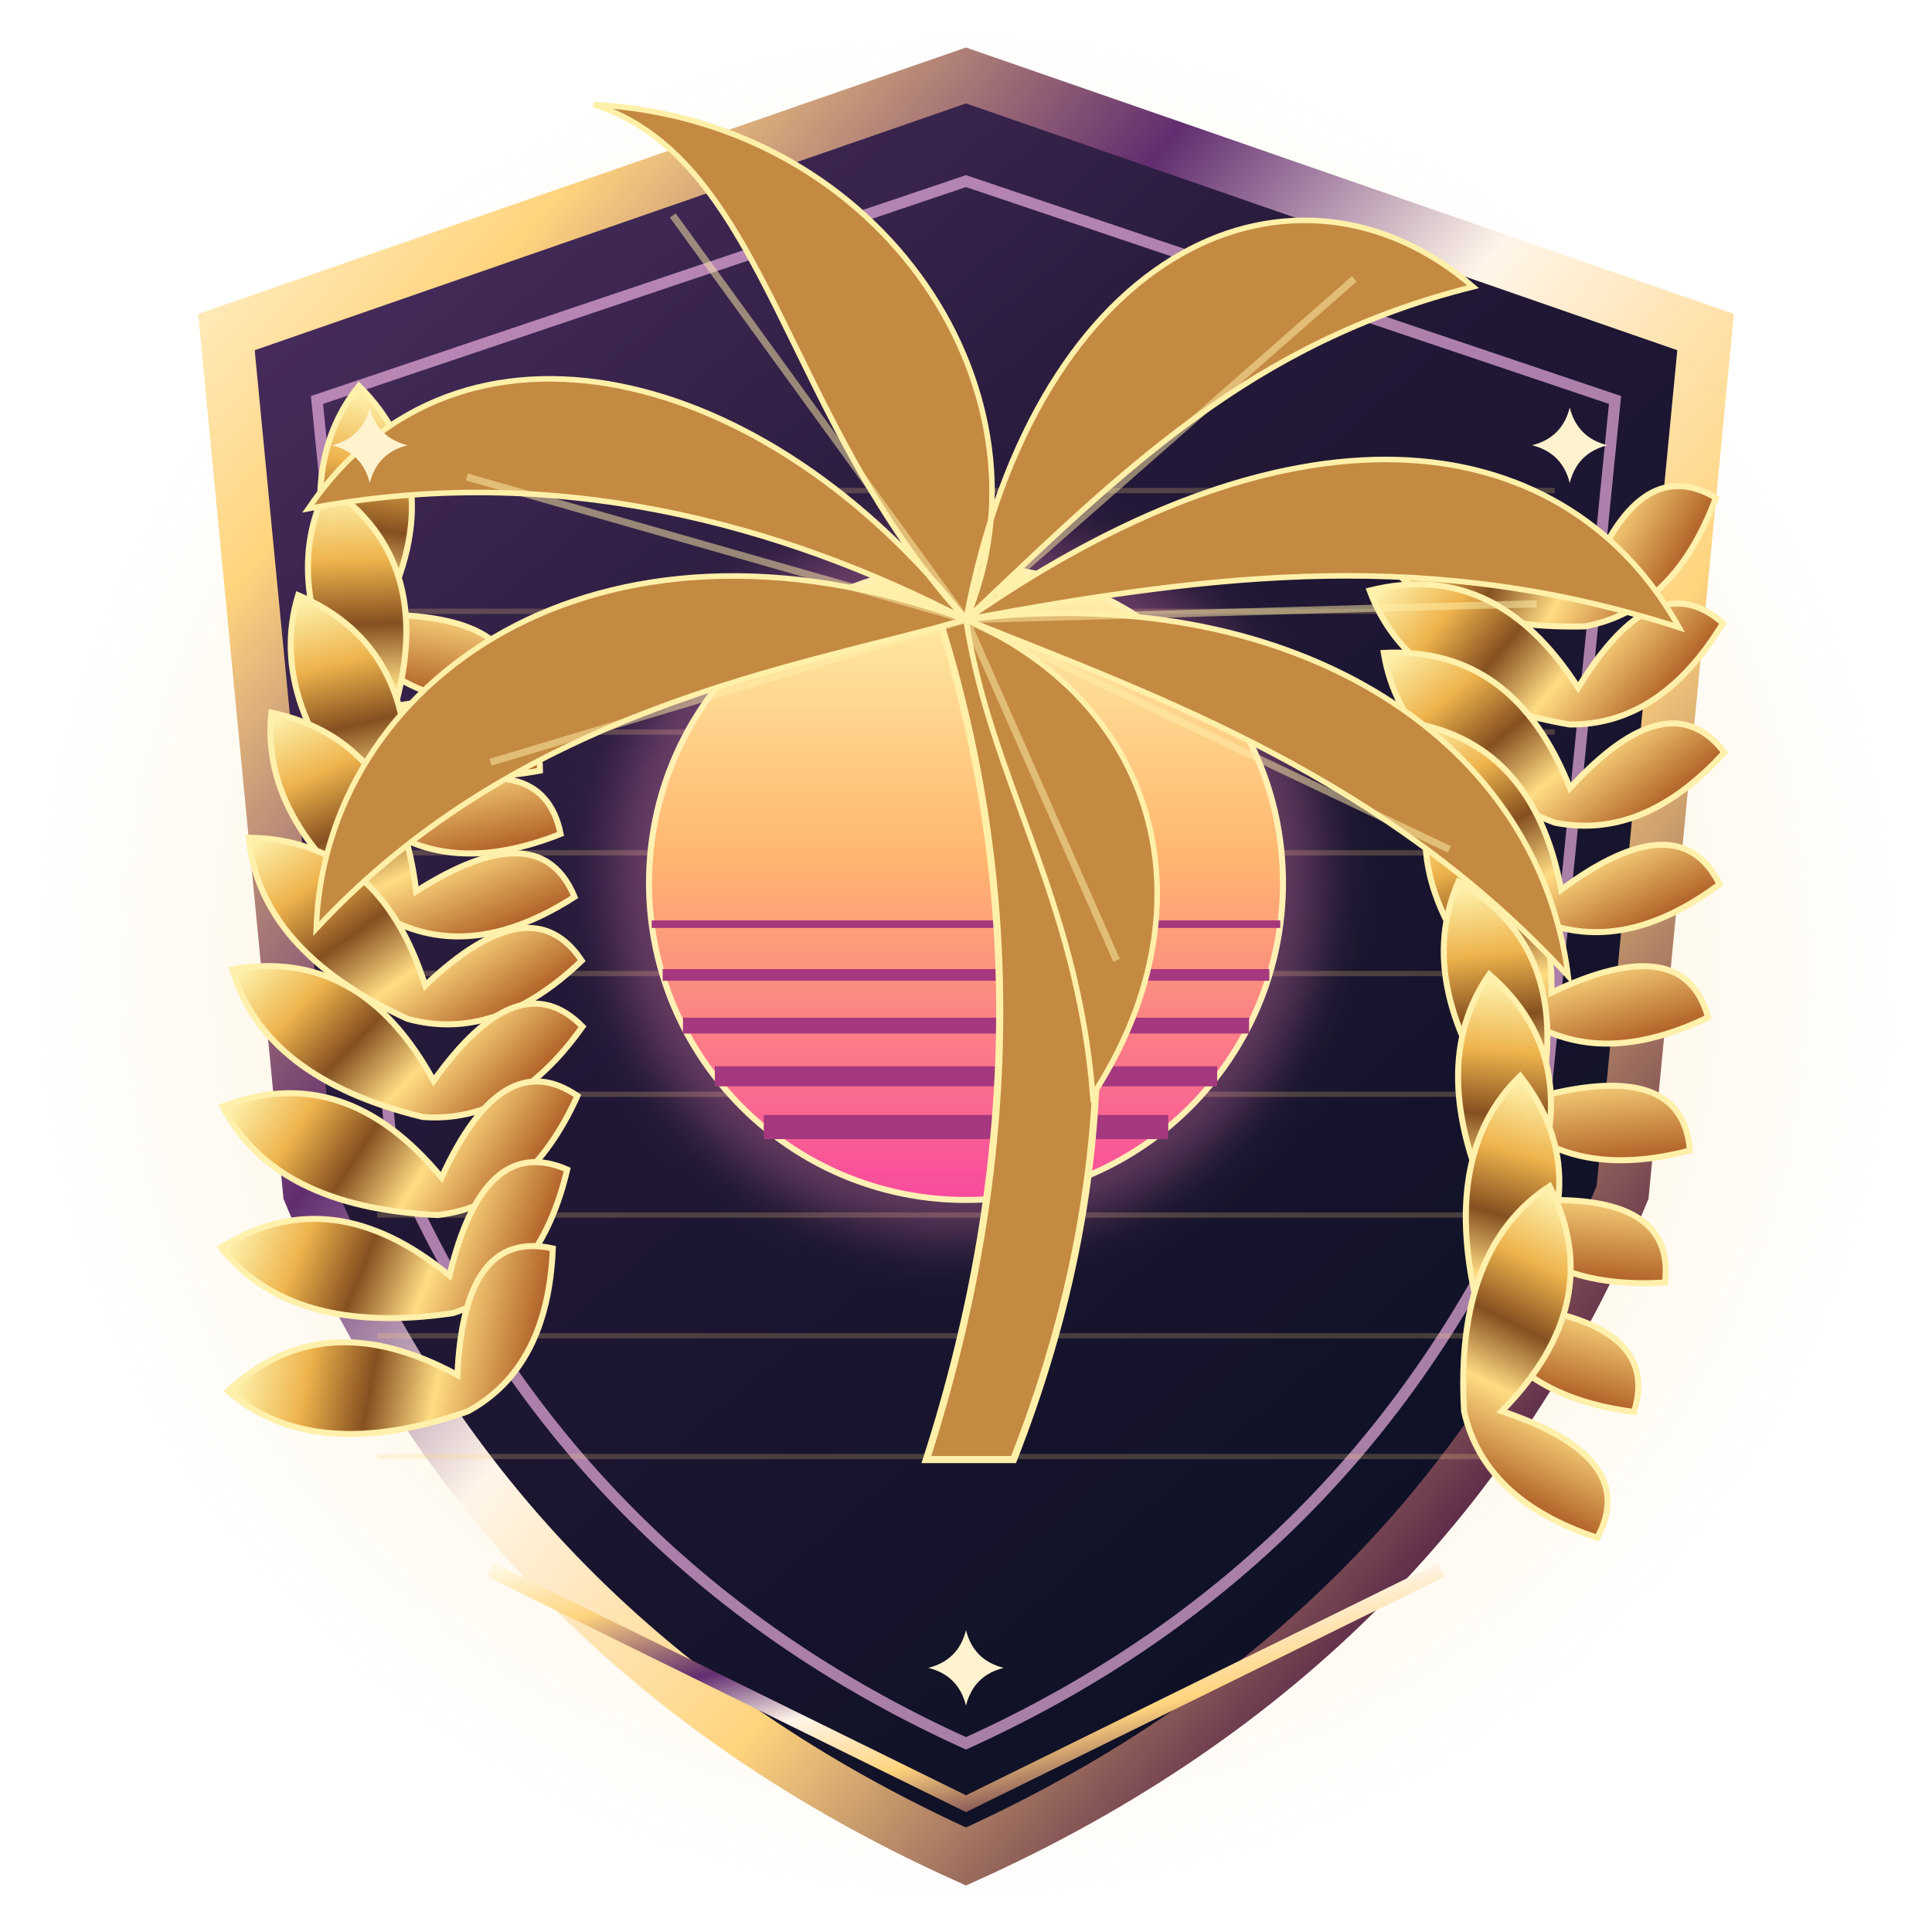
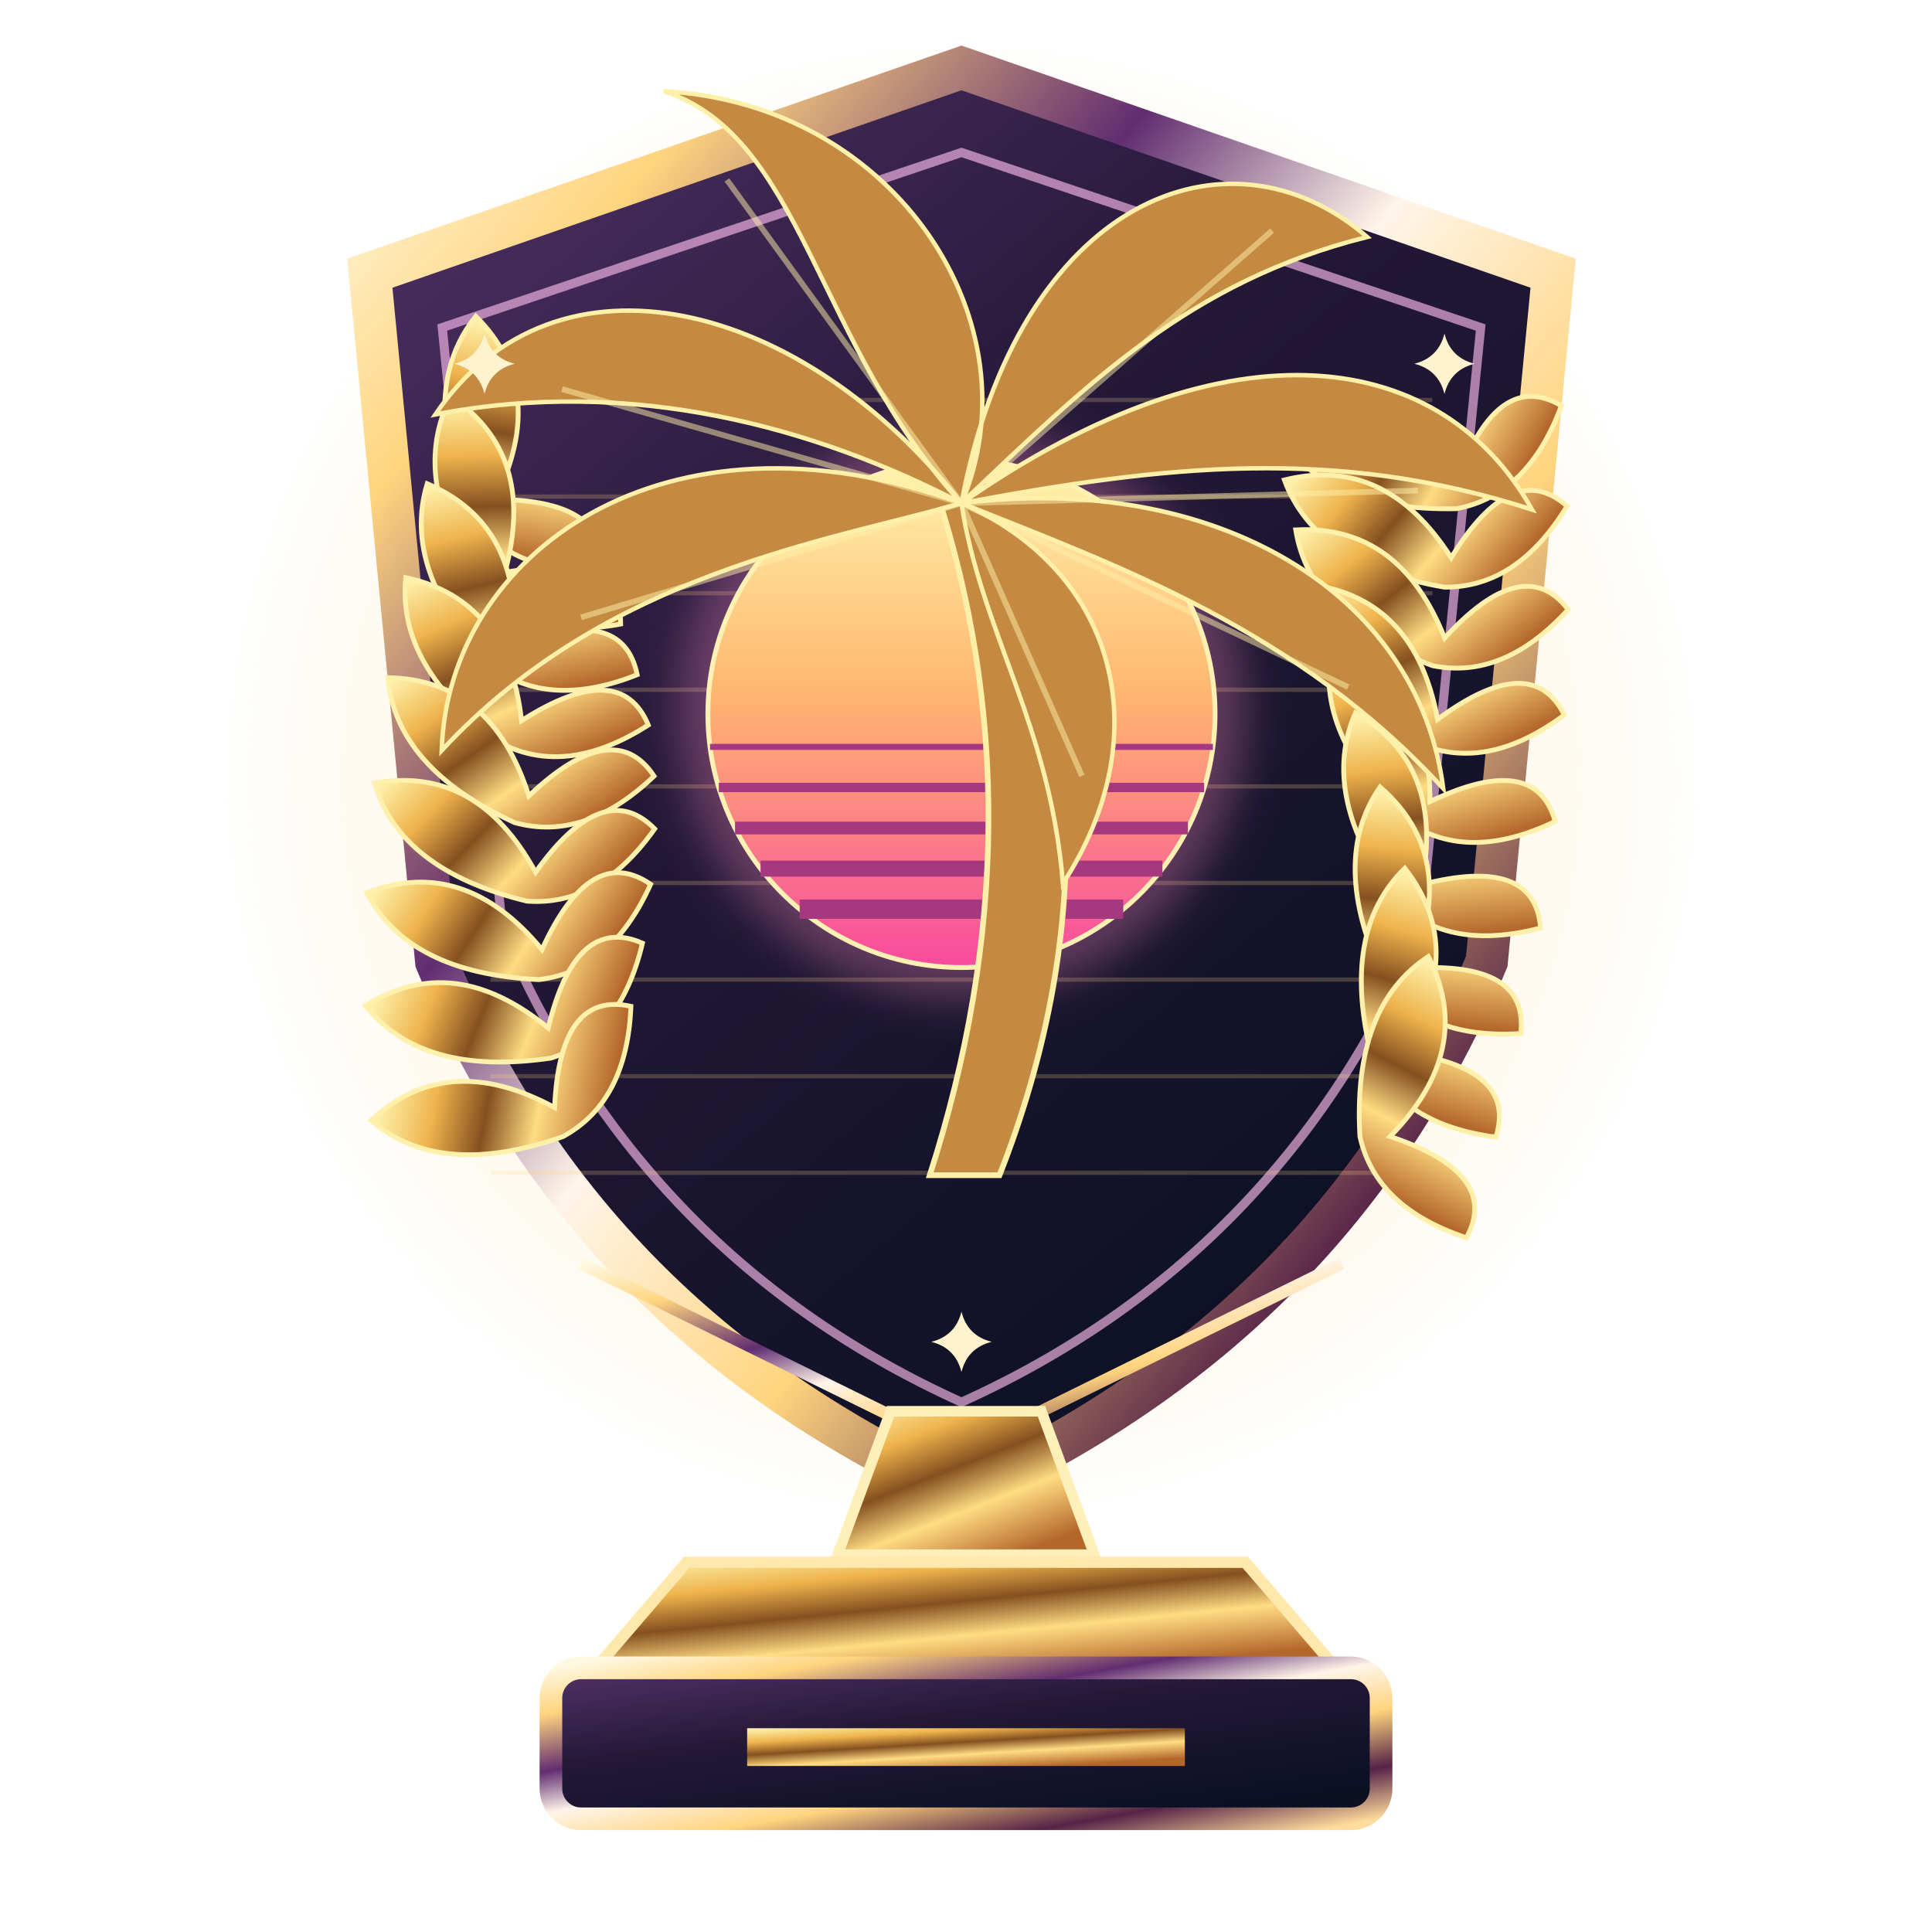
<svg xmlns="http://www.w3.org/2000/svg" viewBox="0 0 256 256" role="img" aria-label="Gold Palm">
  <defs>
    <linearGradient id="metal" x2="1" y2="1">
      <stop stop-color="#fff9e2" />
      <stop offset=".15" stop-color="#ffd47e" />
      <stop offset=".34" stop-color="#612d70" />
      <stop offset=".48" stop-color="#fff5e9" />
      <stop offset=".64" stop-color="#ffd47e" />
      <stop offset=".83" stop-color="#552347" />
      <stop offset="1" stop-color="#ffdc9c" />
    </linearGradient>
    <linearGradient id="gold" x2=".7" y2="1">
      <stop stop-color="#fff7b4" />
      <stop offset=".26" stop-color="#eeb34c" />
      <stop offset=".48" stop-color="#855020" />
      <stop offset=".7" stop-color="#ffdc83" />
      <stop offset="1" stop-color="#b4672b" />
    </linearGradient>
    <linearGradient id="pink" x2=".7" y2="1">
      <stop stop-color="#fff0fa" />
      <stop offset=".24" stop-color="#ff82bf" />
      <stop offset=".52" stop-color="#d72d8a" />
      <stop offset=".8" stop-color="#76204e" />
      <stop offset="1" stop-color="#ffb5e4" />
    </linearGradient>
    <linearGradient id="chrome" x2=".7" y2="1">
      <stop stop-color="#fff" />
      <stop offset=".26" stop-color="#8ce7ff" />
      <stop offset=".48" stop-color="#3d3575" />
      <stop offset=".56" stop-color="#f7f4ff" />
      <stop offset=".76" stop-color="#8192cb" />
      <stop offset="1" stop-color="#25304e" />
    </linearGradient>
    <linearGradient id="sun" x2="0" y2="1">
      <stop stop-color="#fff4ac" />
      <stop offset=".46" stop-color="#ffb66f" />
      <stop offset="1" stop-color="#f84a9e" />
    </linearGradient>
    <linearGradient id="body" x2=".7" y2="1">
      <stop stop-color="#533267" />
      <stop offset=".45" stop-color="#231837" />
      <stop offset="1" stop-color="#0b1023" />
    </linearGradient>
    <radialGradient id="halo">
      <stop stop-color="#ffd47e" stop-opacity=".53" />
      <stop offset="1" stop-color="#ffd47e" stop-opacity="0" />
    </radialGradient>
    <filter id="glow" x="-50%" y="-50%" width="200%" height="200%">
      <feGaussianBlur stdDeviation="3.5" />
    </filter>
  </defs>
-   <circle cx="128" cy="128" r="125" fill="url(#halo)" />
-   <path d="M128 10 226 44 215 158Q190 218 128 246Q66 218 41 158L30 44Z" fill="url(#body)" stroke="url(#metal)" stroke-width="7" />
-   <path d="M128 24 214 53 204 153Q181 207 128 231Q75 207 52 153L42 53Z" fill="none" stroke="#efb2e3" stroke-opacity=".68" stroke-width="1.5" />
-   <g opacity=".22">
-     <path d="M50 65h156" stroke="#ffd47e" stroke-width=".7" />
-     <path d="M50 81h156" stroke="#ffd47e" stroke-width=".7" />
-     <path d="M50 97h156" stroke="#ffd47e" stroke-width=".7" />
-     <path d="M50 113h156" stroke="#ffd47e" stroke-width=".7" />
-     <path d="M50 129h156" stroke="#ffd47e" stroke-width=".7" />
-     <path d="M50 145h156" stroke="#ffd47e" stroke-width=".7" />
-     <path d="M50 161h156" stroke="#ffd47e" stroke-width=".7" />
-     <path d="M50 177h156" stroke="#ffd47e" stroke-width=".7" />
-     <path d="M50 193h156" stroke="#ffd47e" stroke-width=".7" />
+   <g transform="translate(25 1) scale(.8)">
+     <circle cx="128" cy="128" r="125" fill="url(#halo)" />
+     <path d="M128 10 226 44 215 158Q190 218 128 246Q66 218 41 158L30 44Z" fill="url(#body)" stroke="url(#metal)" stroke-width="7" />
+     <path d="M128 24 214 53 204 153Q181 207 128 231Q75 207 52 153L42 53Z" fill="none" stroke="#efb2e3" stroke-opacity=".68" stroke-width="1.5" />
+     <g opacity=".22">
+       <path d="M50 65h156" stroke="#ffd47e" stroke-width=".7" />
+       <path d="M50 81h156" stroke="#ffd47e" stroke-width=".7" />
+       <path d="M50 97h156" stroke="#ffd47e" stroke-width=".7" />
+       <path d="M50 113h156" stroke="#ffd47e" stroke-width=".7" />
+       <path d="M50 129h156" stroke="#ffd47e" stroke-width=".7" />
+       <path d="M50 145h156" stroke="#ffd47e" stroke-width=".7" />
+       <path d="M50 161h156" stroke="#ffd47e" stroke-width=".7" />
+       <path d="M50 177h156" stroke="#ffd47e" stroke-width=".7" />
+       <path d="M50 193h156" stroke="#ffd47e" stroke-width=".7" />
+     </g>
+     <g transform="translate(46 83) rotate(35)">
+       <path d="M0 0Q-18-12-17-27Q0-24 3-4Q19-15 24-4Q11 5 0 0Z" fill="url(#gold)" stroke="#fff0ab" stroke-width=".8" />
+     </g>
+     <g transform="translate(210 83) rotate(-35)">
+       <path d="M0 0Q-18-12-17-27Q0-24 3-4Q19-15 24-4Q11 5 0 0Z" fill="url(#gold)" stroke="#fff0ab" stroke-width=".8" />
+     </g>
+     <g transform="translate(48 96) rotate(24)">
+       <path d="M0 0Q-18-12-17-27Q0-24 3-4Q19-15 24-4Q11 5 0 0Z" fill="url(#gold)" stroke="#fff0ab" stroke-width=".8" />
+     </g>
+     <g transform="translate(208 96) rotate(-24)">
+       <path d="M0 0Q-18-12-17-27Q0-24 3-4Q19-15 24-4Q11 5 0 0Z" fill="url(#gold)" stroke="#fff0ab" stroke-width=".8" />
+     </g>
+     <g transform="translate(50 109) rotate(13)">
+       <path d="M0 0Q-18-12-17-27Q0-24 3-4Q19-15 24-4Q11 5 0 0Z" fill="url(#gold)" stroke="#fff0ab" stroke-width=".8" />
+     </g>
+     <g transform="translate(206 109) rotate(-13)">
+       <path d="M0 0Q-18-12-17-27Q0-24 3-4Q19-15 24-4Q11 5 0 0Z" fill="url(#gold)" stroke="#fff0ab" stroke-width=".8" />
+     </g>
+     <g transform="translate(52 122) rotate(2)">
+       <path d="M0 0Q-18-12-17-27Q0-24 3-4Q19-15 24-4Q11 5 0 0Z" fill="url(#gold)" stroke="#fff0ab" stroke-width=".8" />
+     </g>
+     <g transform="translate(204 122) rotate(-2)">
+       <path d="M0 0Q-18-12-17-27Q0-24 3-4Q19-15 24-4Q11 5 0 0Z" fill="url(#gold)" stroke="#fff0ab" stroke-width=".8" />
+     </g>
+     <g transform="translate(54 135) rotate(-9)">
+       <path d="M0 0Q-18-12-17-27Q0-24 3-4Q19-15 24-4Q11 5 0 0Z" fill="url(#gold)" stroke="#fff0ab" stroke-width=".8" />
+     </g>
+     <g transform="translate(202 135) rotate(9)">
+       <path d="M0 0Q-18-12-17-27Q0-24 3-4Q19-15 24-4Q11 5 0 0Z" fill="url(#gold)" stroke="#fff0ab" stroke-width=".8" />
+     </g>
+     <g transform="translate(56 148) rotate(-20)">
+       <path d="M0 0Q-18-12-17-27Q0-24 3-4Q19-15 24-4Q11 5 0 0Z" fill="url(#gold)" stroke="#fff0ab" stroke-width=".8" />
+     </g>
+     <g transform="translate(200 148) rotate(20)">
+       <path d="M0 0Q-18-12-17-27Q0-24 3-4Q19-15 24-4Q11 5 0 0Z" fill="url(#gold)" stroke="#fff0ab" stroke-width=".8" />
+     </g>
+     <g transform="translate(58 161) rotate(-31)">
+       <path d="M0 0Q-18-12-17-27Q0-24 3-4Q19-15 24-4Q11 5 0 0Z" fill="url(#gold)" stroke="#fff0ab" stroke-width=".8" />
+     </g>
+     <g transform="translate(198 161) rotate(31)">
+       <path d="M0 0Q-18-12-17-27Q0-24 3-4Q19-15 24-4Q11 5 0 0Z" fill="url(#gold)" stroke="#fff0ab" stroke-width=".8" />
+     </g>
+     <g transform="translate(60 174) rotate(-42)">
+       <path d="M0 0Q-18-12-17-27Q0-24 3-4Q19-15 24-4Q11 5 0 0Z" fill="url(#gold)" stroke="#fff0ab" stroke-width=".8" />
+     </g>
+     <g transform="translate(196 174) rotate(42)">
+       <path d="M0 0Q-18-12-17-27Q0-24 3-4Q19-15 24-4Q11 5 0 0Z" fill="url(#gold)" stroke="#fff0ab" stroke-width=".8" />
+     </g>
+     <g transform="translate(62 187) rotate(-53)">
+       <path d="M0 0Q-18-12-17-27Q0-24 3-4Q19-15 24-4Q11 5 0 0Z" fill="url(#gold)" stroke="#fff0ab" stroke-width=".8" />
+     </g>
+     <g transform="translate(194 187) rotate(53)">
+       <path d="M0 0Q-18-12-17-27Q0-24 3-4Q19-15 24-4Q11 5 0 0Z" fill="url(#gold)" stroke="#fff0ab" stroke-width=".8" />
+     </g>
+     <circle cx="128" cy="117" r="47" fill="#ff8cc4" opacity=".32" filter="url(#glow)" />
+     <circle cx="128" cy="117" r="42" fill="url(#sun)" stroke="#fff0b4" stroke-width=".8" />
+     <path d="M86.356 122.46h83.287" stroke="#a5387e" stroke-width="1" />
+     <path d="M87.805 129.18h80.39" stroke="#a5387e" stroke-width="1.55" />
+     <path d="M90.493 135.9h75.014" stroke="#a5387e" stroke-width="2.1" />
+     <path d="M94.719 142.62h66.562" stroke="#a5387e" stroke-width="2.65" />
+     <path d="M101.202 149.34h53.596" stroke="#a5387e" stroke-width="3.2" />
+     <g transform="translate(128 80) scale(1.05)">
+       <path d="M-5 108Q13 52-4 0L4-2Q28 52 6 108Z" fill="#c48a42" stroke="#fff0a9" stroke-width=".9" />
+       <path d="M0 2C-25-30-64-40-83-12C-52-18-23-10 0 2C-47-15-81 10-82 41C-56 13-21 8 0 2C-23-23-25-56-47-63C-10-61 12-26 0 2C9-46 42-59 64-40C36-33 20-17 0 2C43-28 76-22 90 3C59-7 32-4 0 2C40-3 72 16 76 47C53 22 25 12 0 2C25 13 31 39 16 62C14 37 3 22 0 2Z" fill="#c48a42" stroke="#fff0a9" stroke-width=".7" />
+       <path d="M0 2L-63-16M0 2L-60 20M0 2L-37-49M0 2L49-41M0 2L72 0M0 2L61 31M0 2L19 45" stroke="#fff0a9" opacity=".5" fill="none" stroke-width=".9" />
+     </g>
+     <path d="M65 208l63 31 63-31" fill="none" stroke="url(#metal)" stroke-width="2" />
+     <path d="M49 54q1 4 5 5q-4 1-5 5q-1-4-5-5q4-1 5-5" fill="#fff3cf" />
+     <path d="M208 54q1 4 5 5q-4 1-5 5q-1-4-5-5q4-1 5-5" fill="#fff3cf" />
+     <path d="M128 216q1 4 5 5q-4 1-5 5q-1-4-5-5q4-1 5-5" fill="#fff3cf" />
  </g>
-   <g transform="translate(46 83) rotate(35)">
-     <path d="M0 0Q-18-12-17-27Q0-24 3-4Q19-15 24-4Q11 5 0 0Z" fill="url(#gold)" stroke="#fff0ab" stroke-width=".8" />
-   </g>
-   <g transform="translate(210 83) rotate(-35)">
-     <path d="M0 0Q-18-12-17-27Q0-24 3-4Q19-15 24-4Q11 5 0 0Z" fill="url(#gold)" stroke="#fff0ab" stroke-width=".8" />
-   </g>
-   <g transform="translate(48 96) rotate(24)">
-     <path d="M0 0Q-18-12-17-27Q0-24 3-4Q19-15 24-4Q11 5 0 0Z" fill="url(#gold)" stroke="#fff0ab" stroke-width=".8" />
-   </g>
-   <g transform="translate(208 96) rotate(-24)">
-     <path d="M0 0Q-18-12-17-27Q0-24 3-4Q19-15 24-4Q11 5 0 0Z" fill="url(#gold)" stroke="#fff0ab" stroke-width=".8" />
-   </g>
-   <g transform="translate(50 109) rotate(13)">
-     <path d="M0 0Q-18-12-17-27Q0-24 3-4Q19-15 24-4Q11 5 0 0Z" fill="url(#gold)" stroke="#fff0ab" stroke-width=".8" />
-   </g>
-   <g transform="translate(206 109) rotate(-13)">
-     <path d="M0 0Q-18-12-17-27Q0-24 3-4Q19-15 24-4Q11 5 0 0Z" fill="url(#gold)" stroke="#fff0ab" stroke-width=".8" />
-   </g>
-   <g transform="translate(52 122) rotate(2)">
-     <path d="M0 0Q-18-12-17-27Q0-24 3-4Q19-15 24-4Q11 5 0 0Z" fill="url(#gold)" stroke="#fff0ab" stroke-width=".8" />
-   </g>
-   <g transform="translate(204 122) rotate(-2)">
-     <path d="M0 0Q-18-12-17-27Q0-24 3-4Q19-15 24-4Q11 5 0 0Z" fill="url(#gold)" stroke="#fff0ab" stroke-width=".8" />
-   </g>
-   <g transform="translate(54 135) rotate(-9)">
-     <path d="M0 0Q-18-12-17-27Q0-24 3-4Q19-15 24-4Q11 5 0 0Z" fill="url(#gold)" stroke="#fff0ab" stroke-width=".8" />
-   </g>
-   <g transform="translate(202 135) rotate(9)">
-     <path d="M0 0Q-18-12-17-27Q0-24 3-4Q19-15 24-4Q11 5 0 0Z" fill="url(#gold)" stroke="#fff0ab" stroke-width=".8" />
-   </g>
-   <g transform="translate(56 148) rotate(-20)">
-     <path d="M0 0Q-18-12-17-27Q0-24 3-4Q19-15 24-4Q11 5 0 0Z" fill="url(#gold)" stroke="#fff0ab" stroke-width=".8" />
-   </g>
-   <g transform="translate(200 148) rotate(20)">
-     <path d="M0 0Q-18-12-17-27Q0-24 3-4Q19-15 24-4Q11 5 0 0Z" fill="url(#gold)" stroke="#fff0ab" stroke-width=".8" />
-   </g>
-   <g transform="translate(58 161) rotate(-31)">
-     <path d="M0 0Q-18-12-17-27Q0-24 3-4Q19-15 24-4Q11 5 0 0Z" fill="url(#gold)" stroke="#fff0ab" stroke-width=".8" />
-   </g>
-   <g transform="translate(198 161) rotate(31)">
-     <path d="M0 0Q-18-12-17-27Q0-24 3-4Q19-15 24-4Q11 5 0 0Z" fill="url(#gold)" stroke="#fff0ab" stroke-width=".8" />
-   </g>
-   <g transform="translate(60 174) rotate(-42)">
-     <path d="M0 0Q-18-12-17-27Q0-24 3-4Q19-15 24-4Q11 5 0 0Z" fill="url(#gold)" stroke="#fff0ab" stroke-width=".8" />
-   </g>
-   <g transform="translate(196 174) rotate(42)">
-     <path d="M0 0Q-18-12-17-27Q0-24 3-4Q19-15 24-4Q11 5 0 0Z" fill="url(#gold)" stroke="#fff0ab" stroke-width=".8" />
-   </g>
-   <g transform="translate(62 187) rotate(-53)">
-     <path d="M0 0Q-18-12-17-27Q0-24 3-4Q19-15 24-4Q11 5 0 0Z" fill="url(#gold)" stroke="#fff0ab" stroke-width=".8" />
-   </g>
-   <g transform="translate(194 187) rotate(53)">
-     <path d="M0 0Q-18-12-17-27Q0-24 3-4Q19-15 24-4Q11 5 0 0Z" fill="url(#gold)" stroke="#fff0ab" stroke-width=".8" />
-   </g>
-   <circle cx="128" cy="117" r="47" fill="#ff8cc4" opacity=".32" filter="url(#glow)" />
-   <circle cx="128" cy="117" r="42" fill="url(#sun)" stroke="#fff0b4" stroke-width=".8" />
-   <path d="M86.356 122.46h83.287" stroke="#a5387e" stroke-width="1" />
-   <path d="M87.805 129.18h80.39" stroke="#a5387e" stroke-width="1.55" />
-   <path d="M90.493 135.9h75.014" stroke="#a5387e" stroke-width="2.1" />
-   <path d="M94.719 142.62h66.562" stroke="#a5387e" stroke-width="2.65" />
-   <path d="M101.202 149.34h53.596" stroke="#a5387e" stroke-width="3.2" />
-   <g transform="translate(128 80) scale(1.05)">
-     <path d="M-5 108Q13 52-4 0L4-2Q28 52 6 108Z" fill="#c48a42" stroke="#fff0a9" stroke-width=".9" />
-     <path d="M0 2C-25-30-64-40-83-12C-52-18-23-10 0 2C-47-15-81 10-82 41C-56 13-21 8 0 2C-23-23-25-56-47-63C-10-61 12-26 0 2C9-46 42-59 64-40C36-33 20-17 0 2C43-28 76-22 90 3C59-7 32-4 0 2C40-3 72 16 76 47C53 22 25 12 0 2C25 13 31 39 16 62C14 37 3 22 0 2Z" fill="#c48a42" stroke="#fff0a9" stroke-width=".7" />
-     <path d="M0 2L-63-16M0 2L-60 20M0 2L-37-49M0 2L49-41M0 2L72 0M0 2L61 31M0 2L19 45" stroke="#fff0a9" opacity=".5" fill="none" stroke-width=".9" />
-   </g>
-   <path d="M65 208l63 31 63-31" fill="none" stroke="url(#metal)" stroke-width="2" />
-   <path d="M49 54q1 4 5 5q-4 1-5 5q-1-4-5-5q4-1 5-5" fill="#fff3cf" />
-   <path d="M208 54q1 4 5 5q-4 1-5 5q-1-4-5-5q4-1 5-5" fill="#fff3cf" />
-   <path d="M128 216q1 4 5 5q-4 1-5 5q-1-4-5-5q4-1 5-5" fill="#fff3cf" />
+   <path d="M118 187h20l7 19h-34Z" fill="url(#gold)" stroke="#ffefb9" stroke-width="1.4" />
+   <path d="M91 207h74l12 14H79Z" fill="url(#gold)" stroke="#ffe8ac" stroke-width="1.5" />
+   <rect x="73" y="221" width="110" height="20" rx="4" fill="url(#body)" stroke="url(#metal)" stroke-width="3" />
+   <path d="M99 229h58v5H99Z" fill="url(#gold)" />
</svg>
